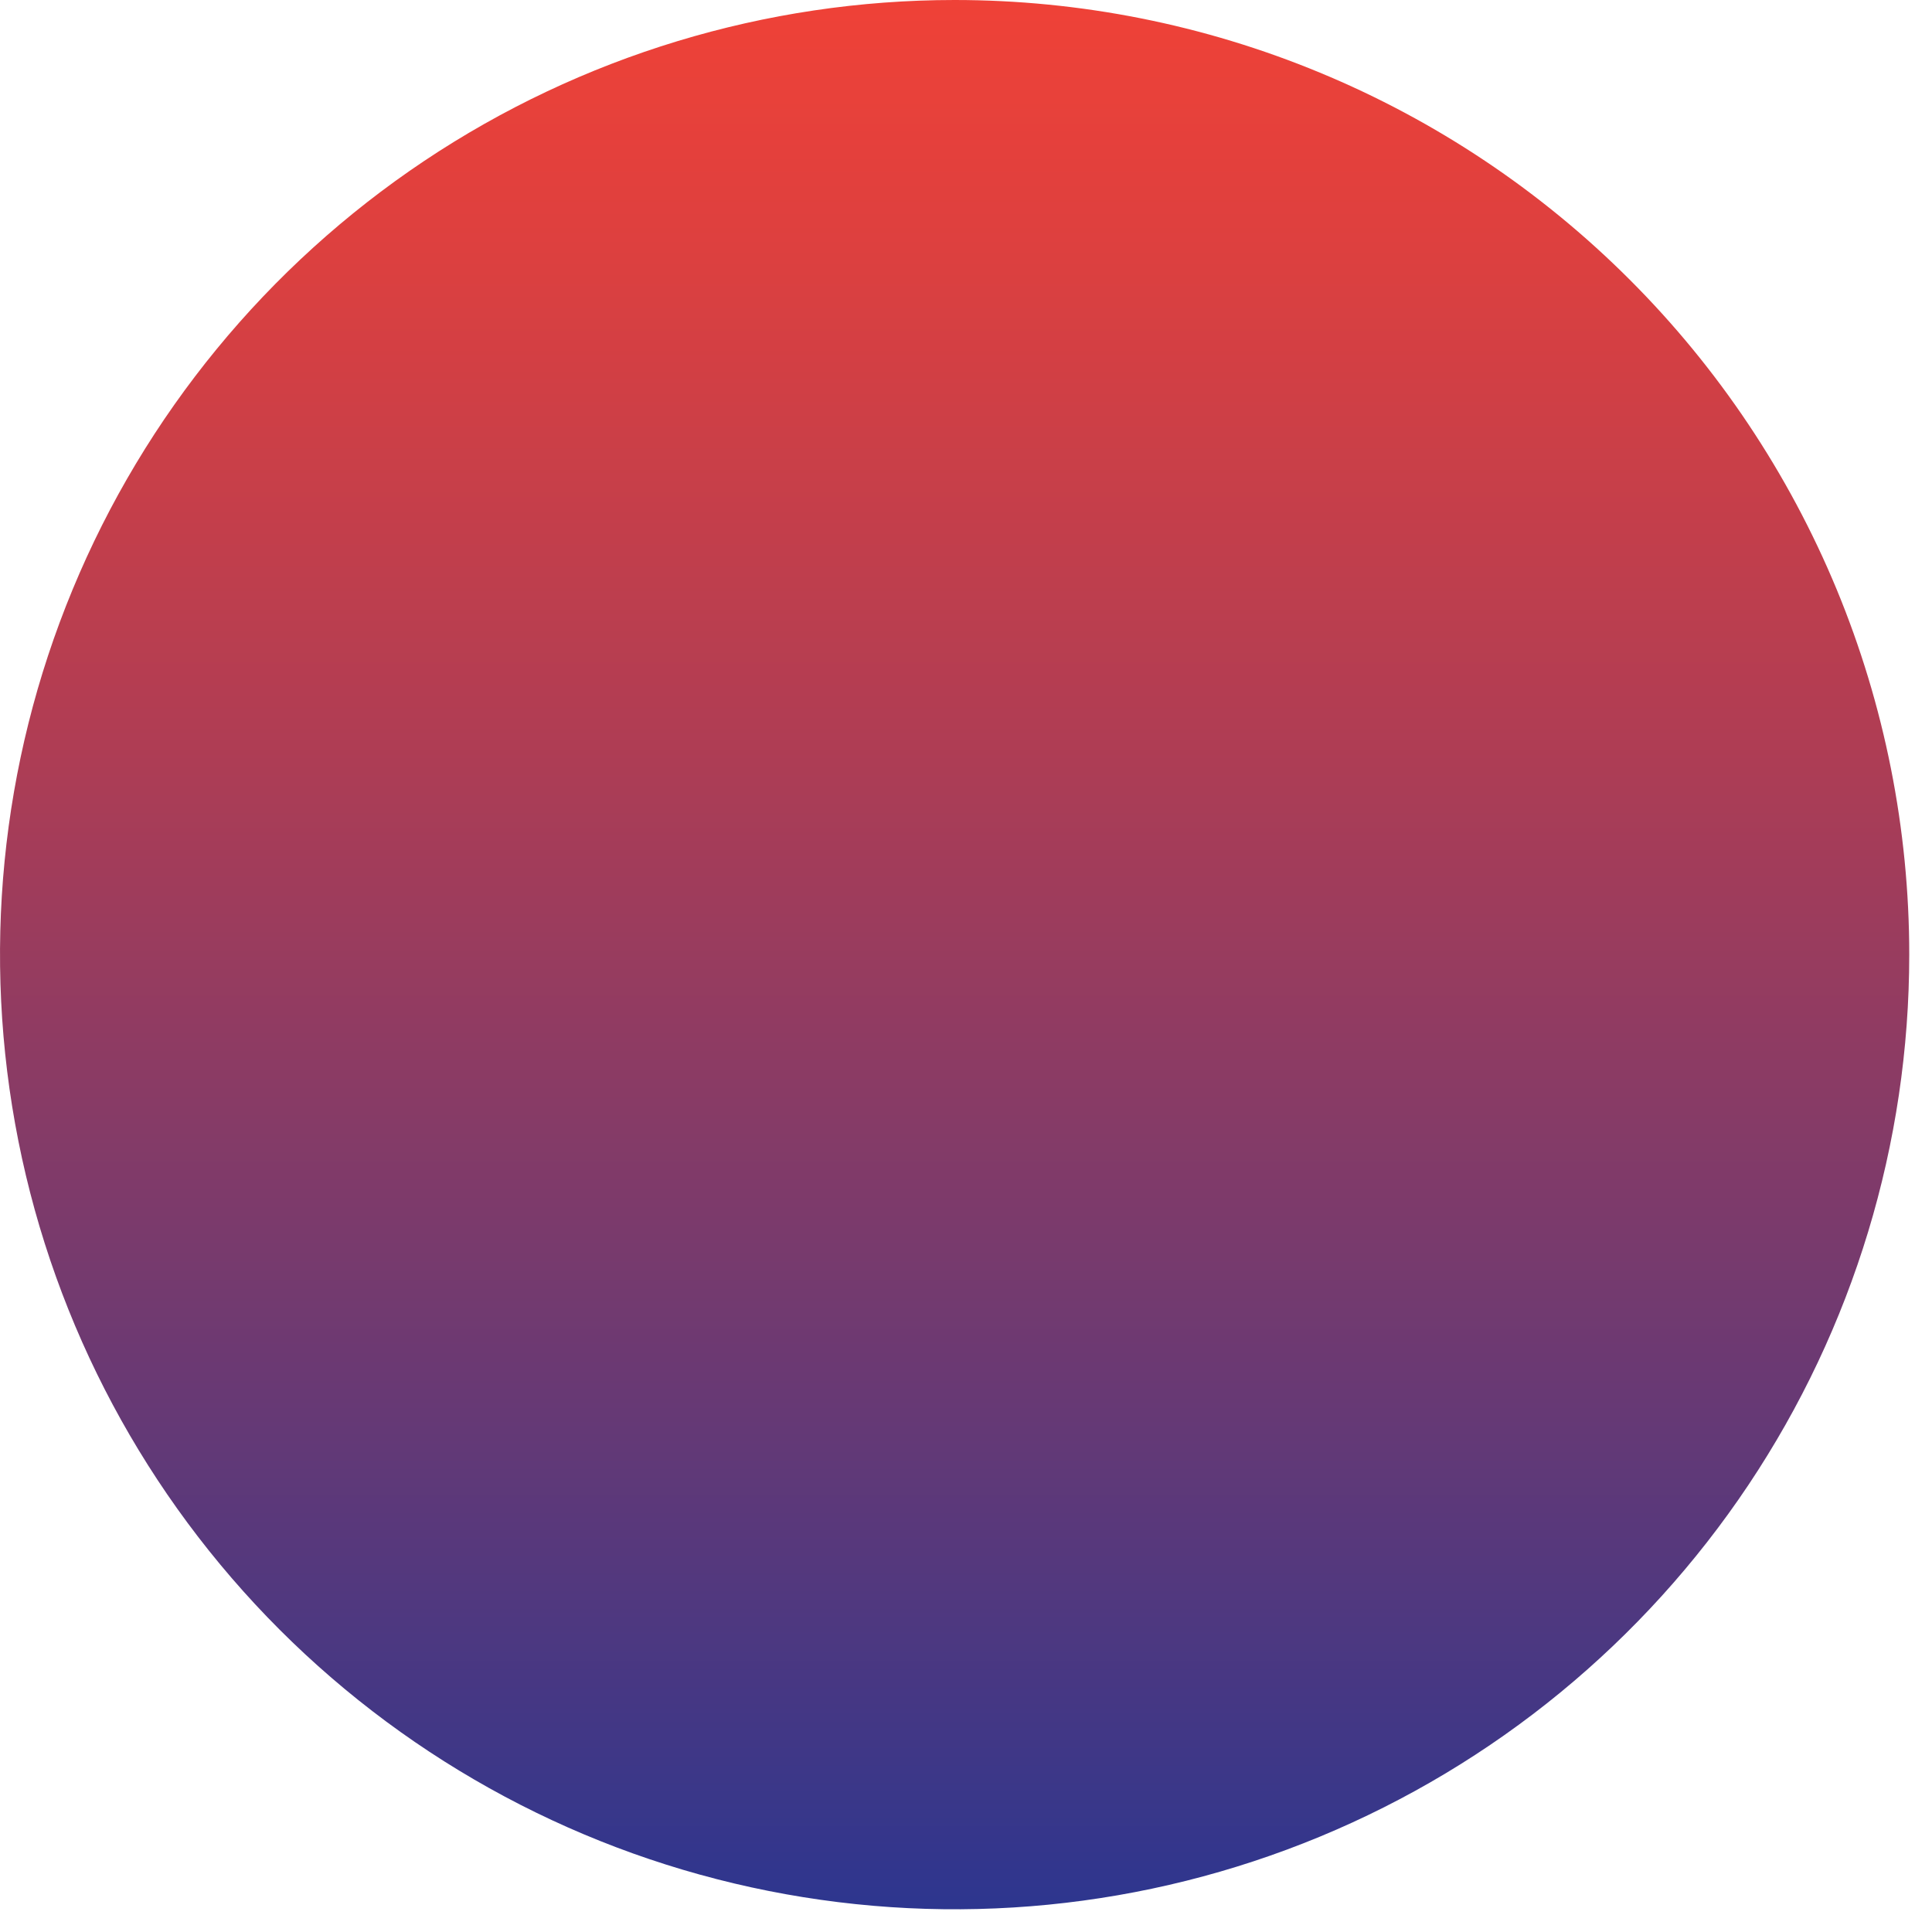
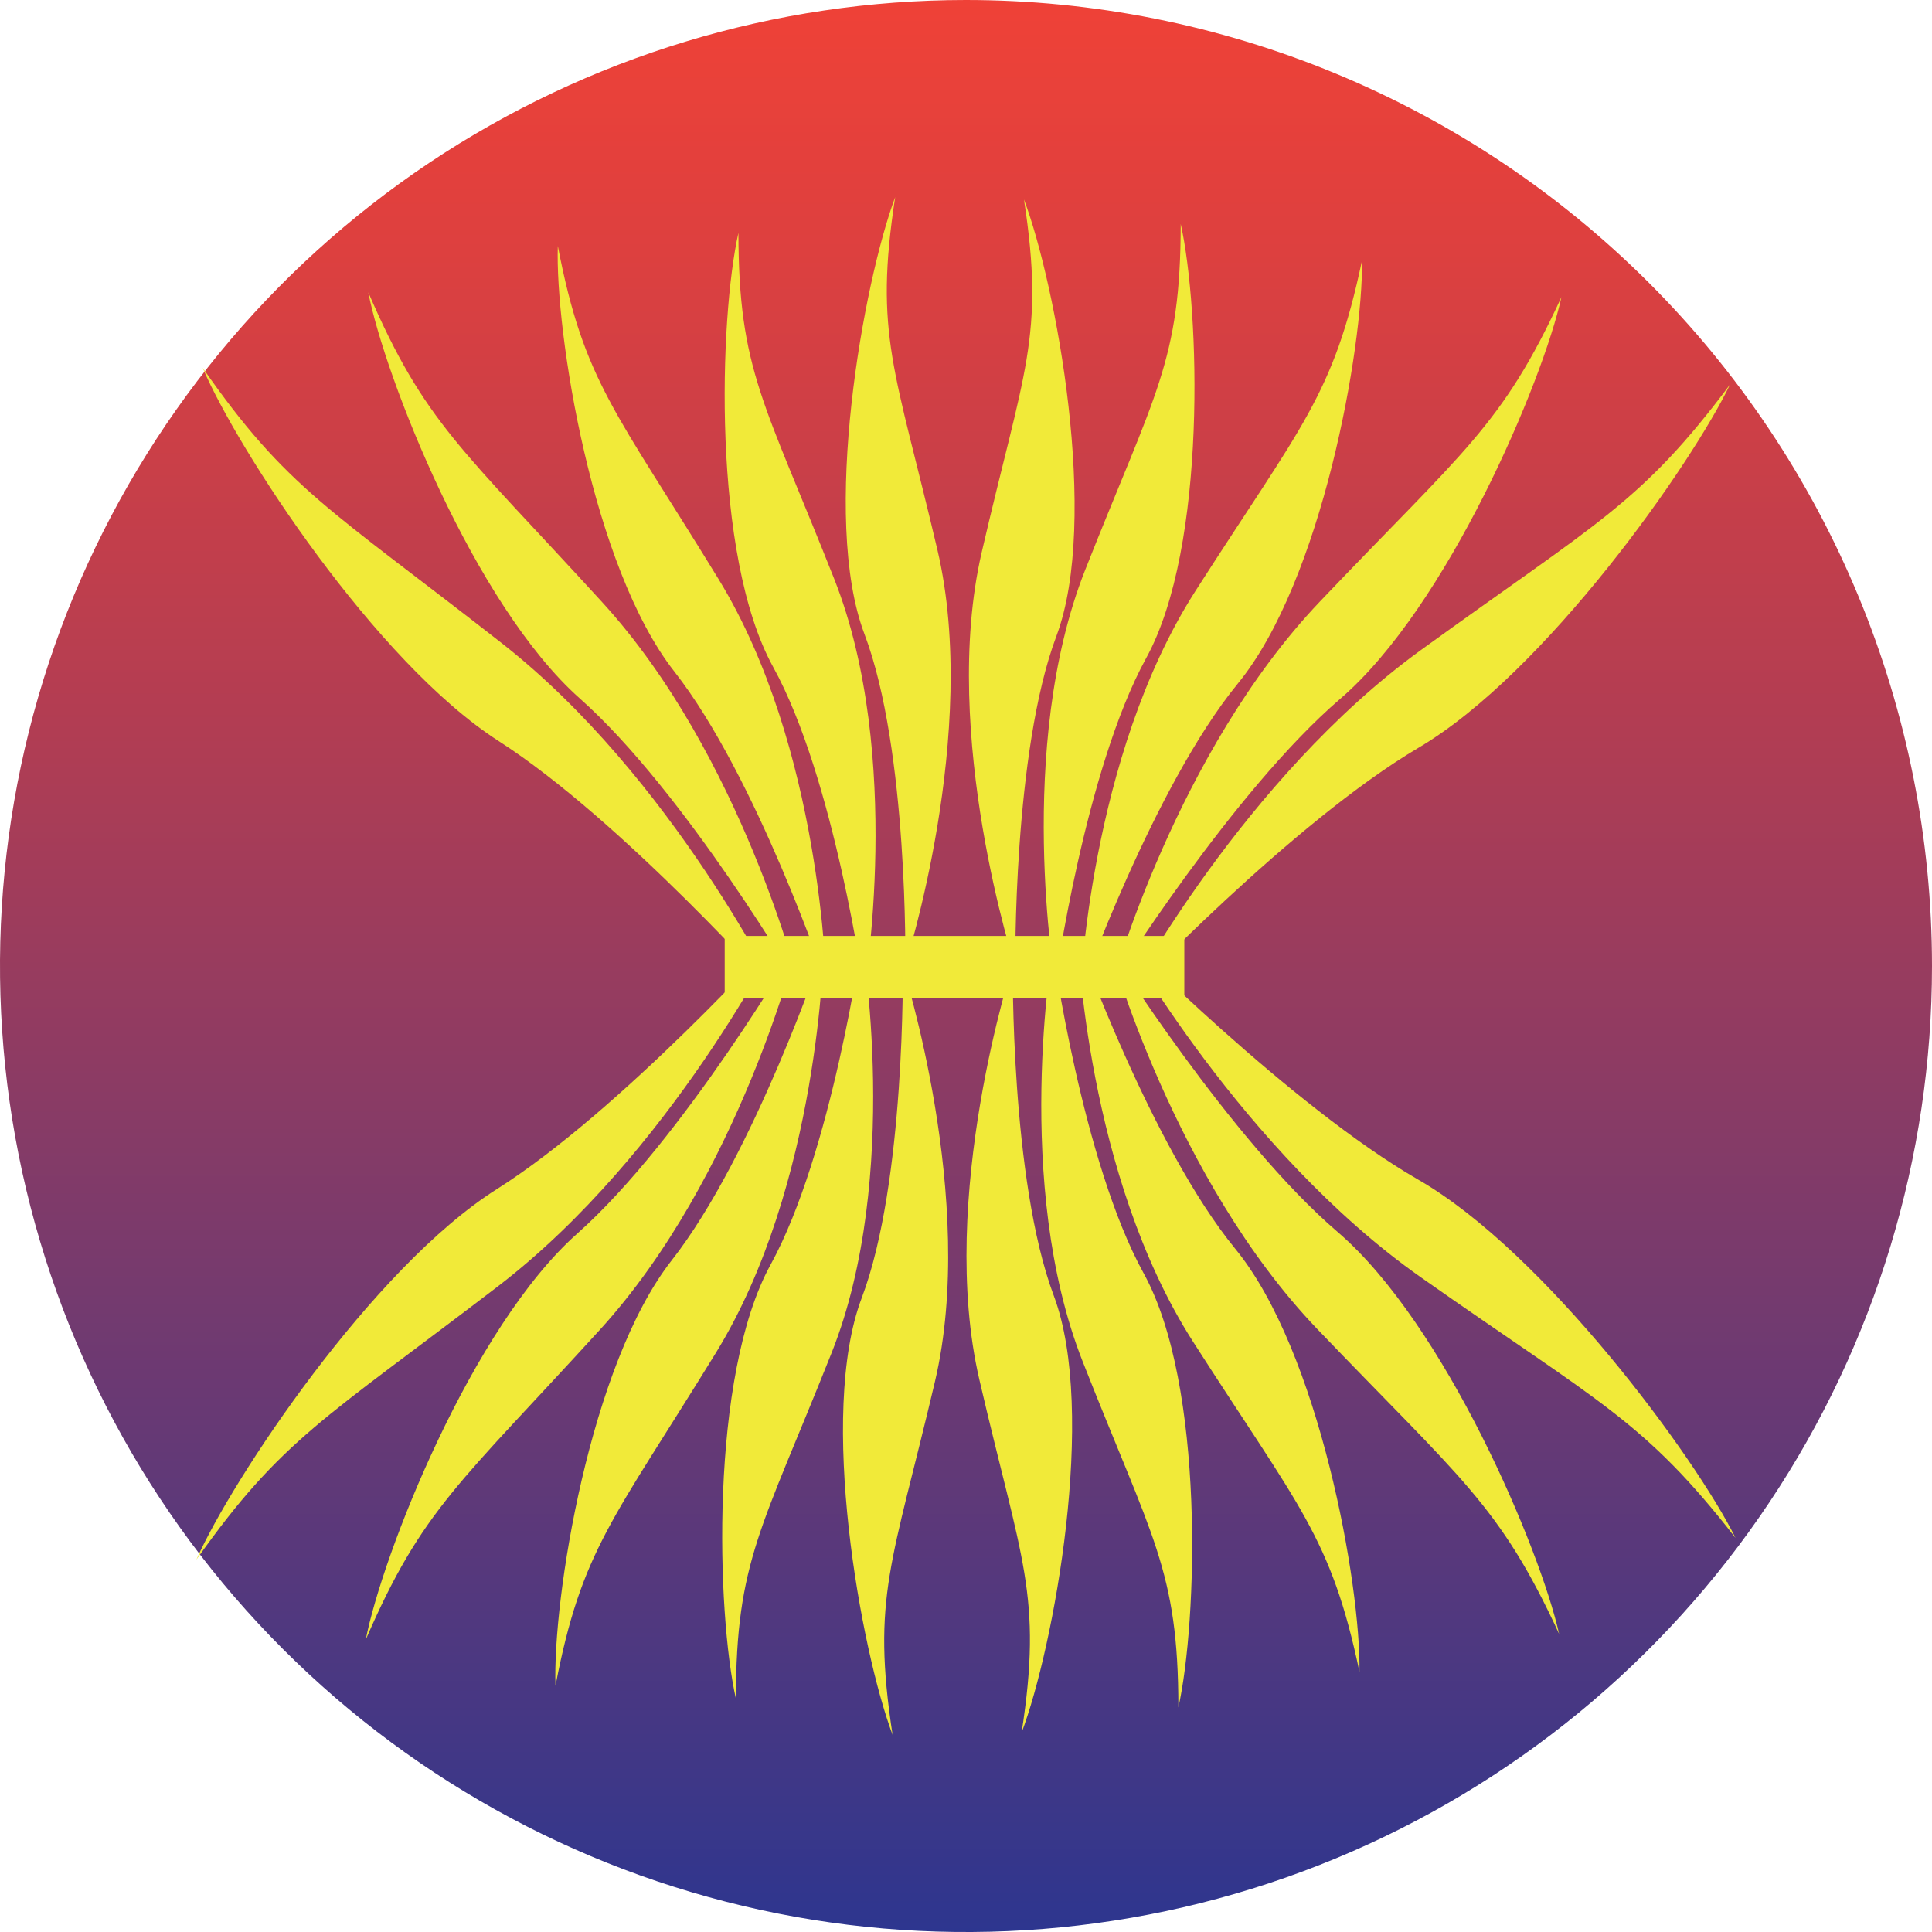
- <svg xmlns="http://www.w3.org/2000/svg" width="27" height="27" viewBox="0 0 27 27" fill="none">
-   <path d="M13.338 3.19848e-07C10.7 0.001 8.121 0.784 5.927 2.25C3.734 3.716 2.024 5.8 1.015 8.238C0.005 10.676 -0.258 13.358 0.257 15.946C0.772 18.534 2.043 20.91 3.909 22.776C5.775 24.641 8.152 25.912 10.74 26.426C13.327 26.941 16.01 26.677 18.447 25.667C20.885 24.657 22.968 22.947 24.434 20.753C25.9 18.559 26.682 15.98 26.682 13.341C26.682 11.589 26.337 9.854 25.667 8.235C24.996 6.616 24.013 5.145 22.774 3.907C21.535 2.668 20.064 1.685 18.445 1.015C16.826 0.344 15.091 -0 13.338 3.19848e-07V3.19848e-07Z" fill="url(#paint0_linear_2319_102)" />
+ <svg xmlns="http://www.w3.org/2000/svg" width="29" height="29" viewBox="0 0 29 29" fill="none">
+   <path d="M14.497 3.47629e-07C11.629 0.001 8.826 0.852 6.442 2.445C4.058 4.039 2.2 6.304 1.103 8.953C0.006 11.603 -0.281 14.518 0.279 17.331C0.839 20.143 2.22 22.727 4.248 24.754C6.276 26.782 8.86 28.162 11.672 28.722C14.485 29.281 17.4 28.994 20.05 27.896C22.699 26.798 24.963 24.94 26.556 22.555C28.15 20.171 29 17.368 29 14.5C29 12.596 28.625 10.71 27.896 8.95C27.167 7.191 26.099 5.592 24.752 4.246C23.405 2.899 21.806 1.831 20.047 1.103C18.287 0.374 16.401 -0 14.497 3.47629e-07V3.47629e-07Z" fill="url(#paint0_linear_2323_86)" />
+   <path d="M13.589 14.484C13.589 14.484 14.713 10.992 14.072 8.258C13.43 5.524 13.119 5.029 13.437 2.959C12.963 4.229 12.316 7.775 12.976 9.518C13.637 11.261 13.589 14.484 13.589 14.484Z" fill="#F1EA39" />
+   <path d="M12.97 14.878C12.97 14.878 13.573 11.347 12.522 8.69C11.471 6.032 11.087 5.562 11.084 3.496C10.798 4.766 10.681 8.334 11.605 10.011C12.529 11.687 12.97 14.878 12.97 14.878Z" fill="#F1EA39" />
+   <path d="M12.402 14.76C12.402 14.76 12.335 11.223 10.786 8.693C9.236 6.162 8.766 5.734 8.373 3.692C8.331 4.981 8.887 8.506 10.122 10.08C11.357 11.655 12.402 14.76 12.402 14.76Z" fill="#F1EA39" />
+   <path d="M12.008 14.836C12.008 14.836 11.144 11.344 9.039 9.039C6.934 6.734 6.376 6.353 5.528 4.388C5.775 5.658 7.115 9.074 8.703 10.484C10.29 11.893 12.008 14.836 12.008 14.836Z" fill="#F1EA39" />
+   <path d="M11.713 14.986C11.713 14.986 10.103 11.665 7.525 9.649C4.947 7.633 4.309 7.341 3.042 5.521C3.566 6.75 5.636 9.938 7.487 11.125C9.338 12.313 11.713 14.986 11.713 14.986Z" fill="#F1EA39" />
+   <path d="M15.24 14.519C15.24 14.519 14.103 11.026 14.735 8.293C15.367 5.559 15.688 5.061 15.37 2.994C15.85 4.264 16.51 7.807 15.856 9.55C15.202 11.293 15.24 14.519 15.24 14.519Z" fill="#F1EA39" />
+   <path d="M15.84 14.754C15.84 14.754 15.234 11.223 16.288 8.557C17.342 5.89 17.72 5.429 17.723 3.362C18.009 4.632 18.126 8.201 17.205 9.877C16.285 11.554 15.84 14.754 15.84 14.754Z" fill="#F1EA39" />
+   <path d="M16.215 14.906C16.215 14.906 16.345 11.37 17.942 8.874C19.539 6.379 20.012 5.947 20.444 3.912C20.463 5.204 19.844 8.719 18.58 10.261C17.316 11.805 16.215 14.906 16.215 14.906Z" fill="#F1EA39" />
+   <path d="M16.697 14.767C16.697 14.767 17.65 11.303 19.809 9.033C21.968 6.763 22.539 6.407 23.438 4.458C23.158 5.728 21.726 9.109 20.117 10.49C18.507 11.871 16.697 14.767 16.697 14.767Z" fill="#F1EA39" />
+   <path d="M16.932 14.948C16.932 14.948 18.669 11.684 21.329 9.757C23.99 7.829 24.631 7.559 25.968 5.772C25.393 6.969 23.2 10.099 21.294 11.223C19.39 12.347 16.932 14.948 16.932 14.948Z" fill="#F1EA39" />
+   <path d="M13.551 14.516C13.551 14.516 14.678 18.009 14.033 20.742C13.389 23.476 13.081 23.971 13.398 26.041C12.922 24.771 12.274 21.225 12.935 19.482C13.595 17.739 13.551 14.516 13.551 14.516Z" fill="#F1EA39" />
+   <path d="M12.935 14.122C12.935 14.122 13.538 17.653 12.484 20.304C11.43 22.955 11.049 23.431 11.046 25.498C10.76 24.228 10.646 20.659 11.567 18.983C12.487 17.306 12.935 14.122 12.935 14.122Z" fill="#F1EA39" />
+   <path d="M12.364 14.236C12.364 14.236 12.3 17.779 10.748 20.303C9.195 22.827 8.731 23.262 8.338 25.304C8.293 24.015 8.849 20.491 10.084 18.916C11.319 17.341 12.364 14.236 12.364 14.236Z" fill="#F1EA39" />
+   <path d="M11.97 14.164C11.97 14.164 11.106 17.656 9.004 19.961C6.903 22.266 6.341 22.647 5.49 24.612C5.737 23.342 7.077 19.926 8.665 18.516C10.252 17.107 11.97 14.164 11.97 14.164Z" fill="#F1EA39" />
+   <path d="M11.713 14.014C11.713 14.014 10.068 17.323 7.468 19.313C4.867 21.304 4.232 21.596 2.947 23.412C3.48 22.209 5.585 19.034 7.458 17.849C9.331 16.665 11.713 14.014 11.713 14.014Z" fill="#F1EA39" />
+   <path d="M15.202 14.481C15.202 14.481 14.065 17.974 14.7 20.707C15.335 23.441 15.653 23.94 15.335 26.006C15.815 24.736 16.472 21.193 15.818 19.45C15.164 17.707 15.202 14.481 15.202 14.481Z" fill="#F1EA39" />
+   <path d="M15.802 14.246C15.802 14.246 15.199 17.764 16.25 20.434C17.3 23.104 17.685 23.561 17.688 25.628C17.974 24.358 18.091 20.79 17.167 19.113C16.243 17.437 15.802 14.246 15.802 14.246Z" fill="#F1EA39" />
+   <path d="M16.177 14.1C16.177 14.1 16.307 17.637 17.904 20.133C19.501 22.628 19.977 23.06 20.406 25.095C20.428 23.803 19.806 20.288 18.542 18.745C17.278 17.202 16.177 14.1 16.177 14.1Z" fill="#F1EA39" />
+   <path d="M16.662 14.236C16.662 14.236 17.615 17.697 19.774 19.951C21.933 22.205 22.504 22.58 23.403 24.526C23.12 23.256 21.692 19.875 20.079 18.493C18.466 17.112 16.662 14.236 16.662 14.236Z" fill="#F1EA39" />
+   <path d="M16.846 14.049C16.846 14.049 18.647 17.288 21.329 19.174C24.012 21.06 24.679 21.32 26.051 23.085C25.457 21.885 23.193 18.802 21.288 17.707C19.383 16.611 16.846 14.049 16.846 14.049Z" fill="#F1EA39" />
+   <path d="M17.777 14.049H10.878V14.983H17.777V14.049Z" fill="#F1EA39" />
  <defs>
-     <linearGradient id="paint0_linear_2319_102" x1="13.341" y1="3.19848e-07" x2="13.341" y2="26.682" gradientUnits="userSpaceOnUse">
+     <linearGradient id="paint0_linear_2323_86" x1="14.5" y1="3.47629e-07" x2="14.5" y2="29" gradientUnits="userSpaceOnUse">
      <stop stop-color="#EF4137" />
      <stop offset="0.13" stop-color="#DD403F" />
      <stop offset="0.39" stop-color="#AF3D54" />
      <stop offset="0.74" stop-color="#663975" />
      <stop offset="1" stop-color="#2D368F" />
    </linearGradient>
  </defs>
</svg>
